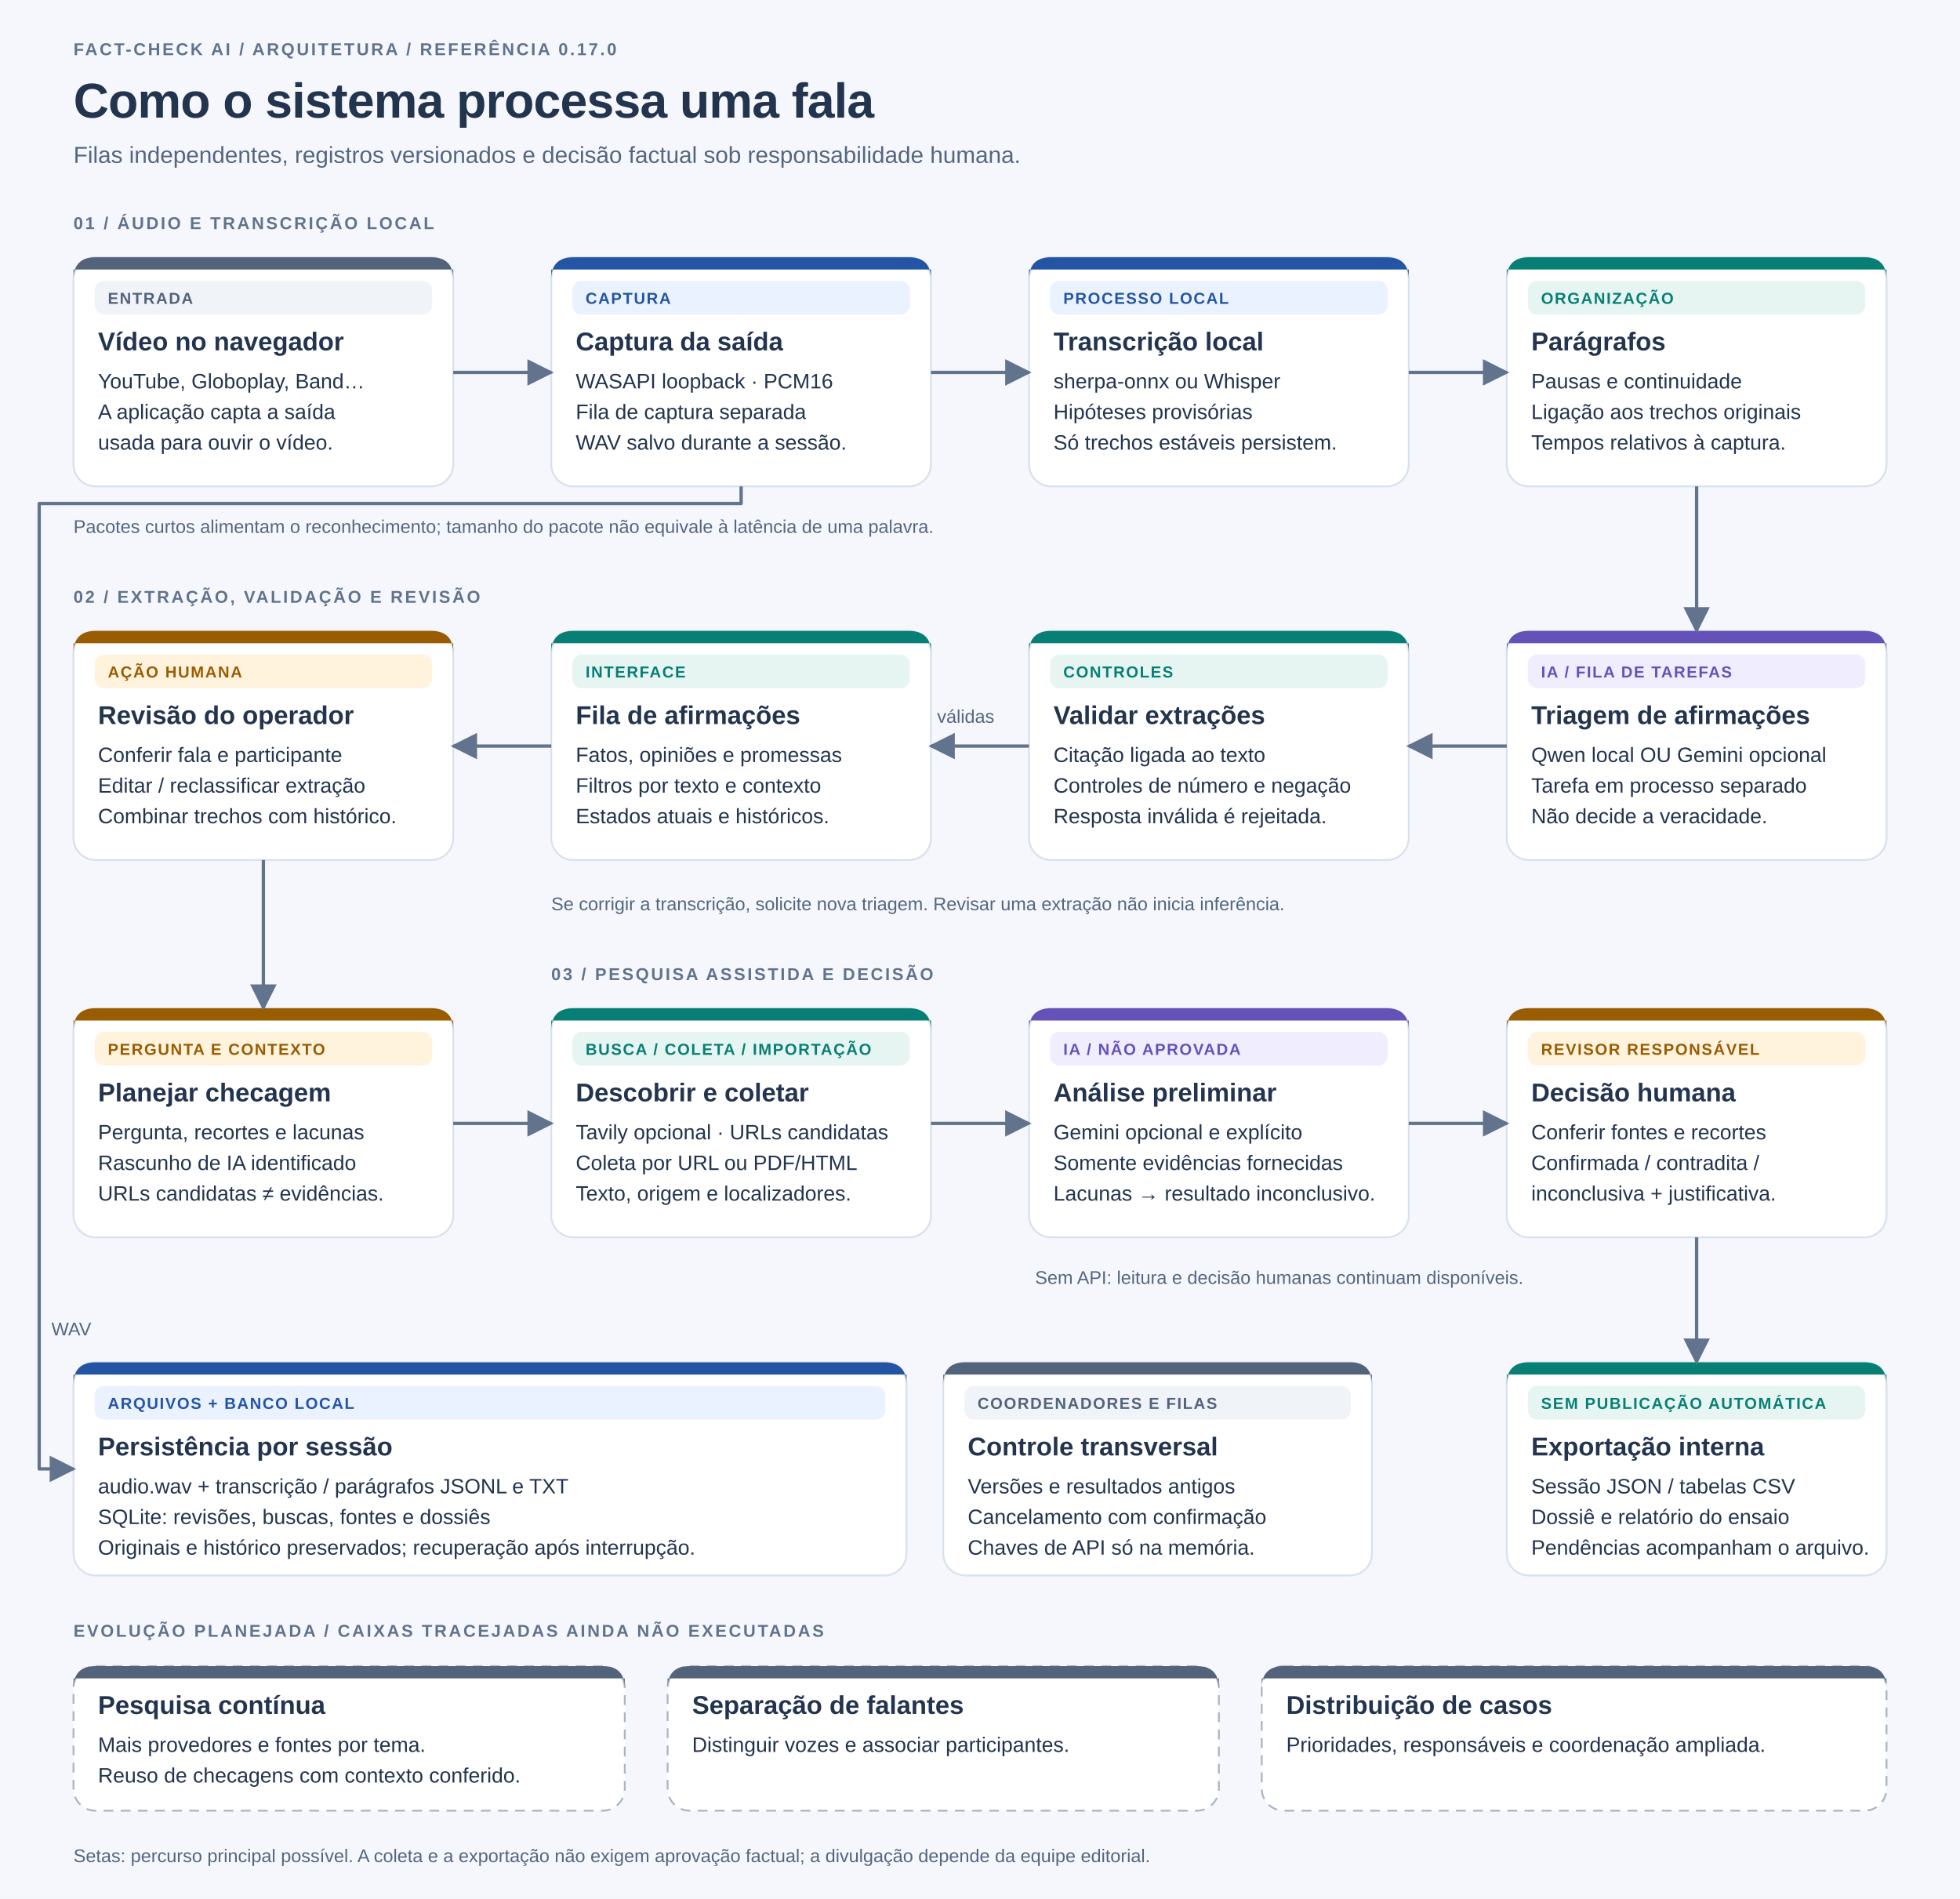
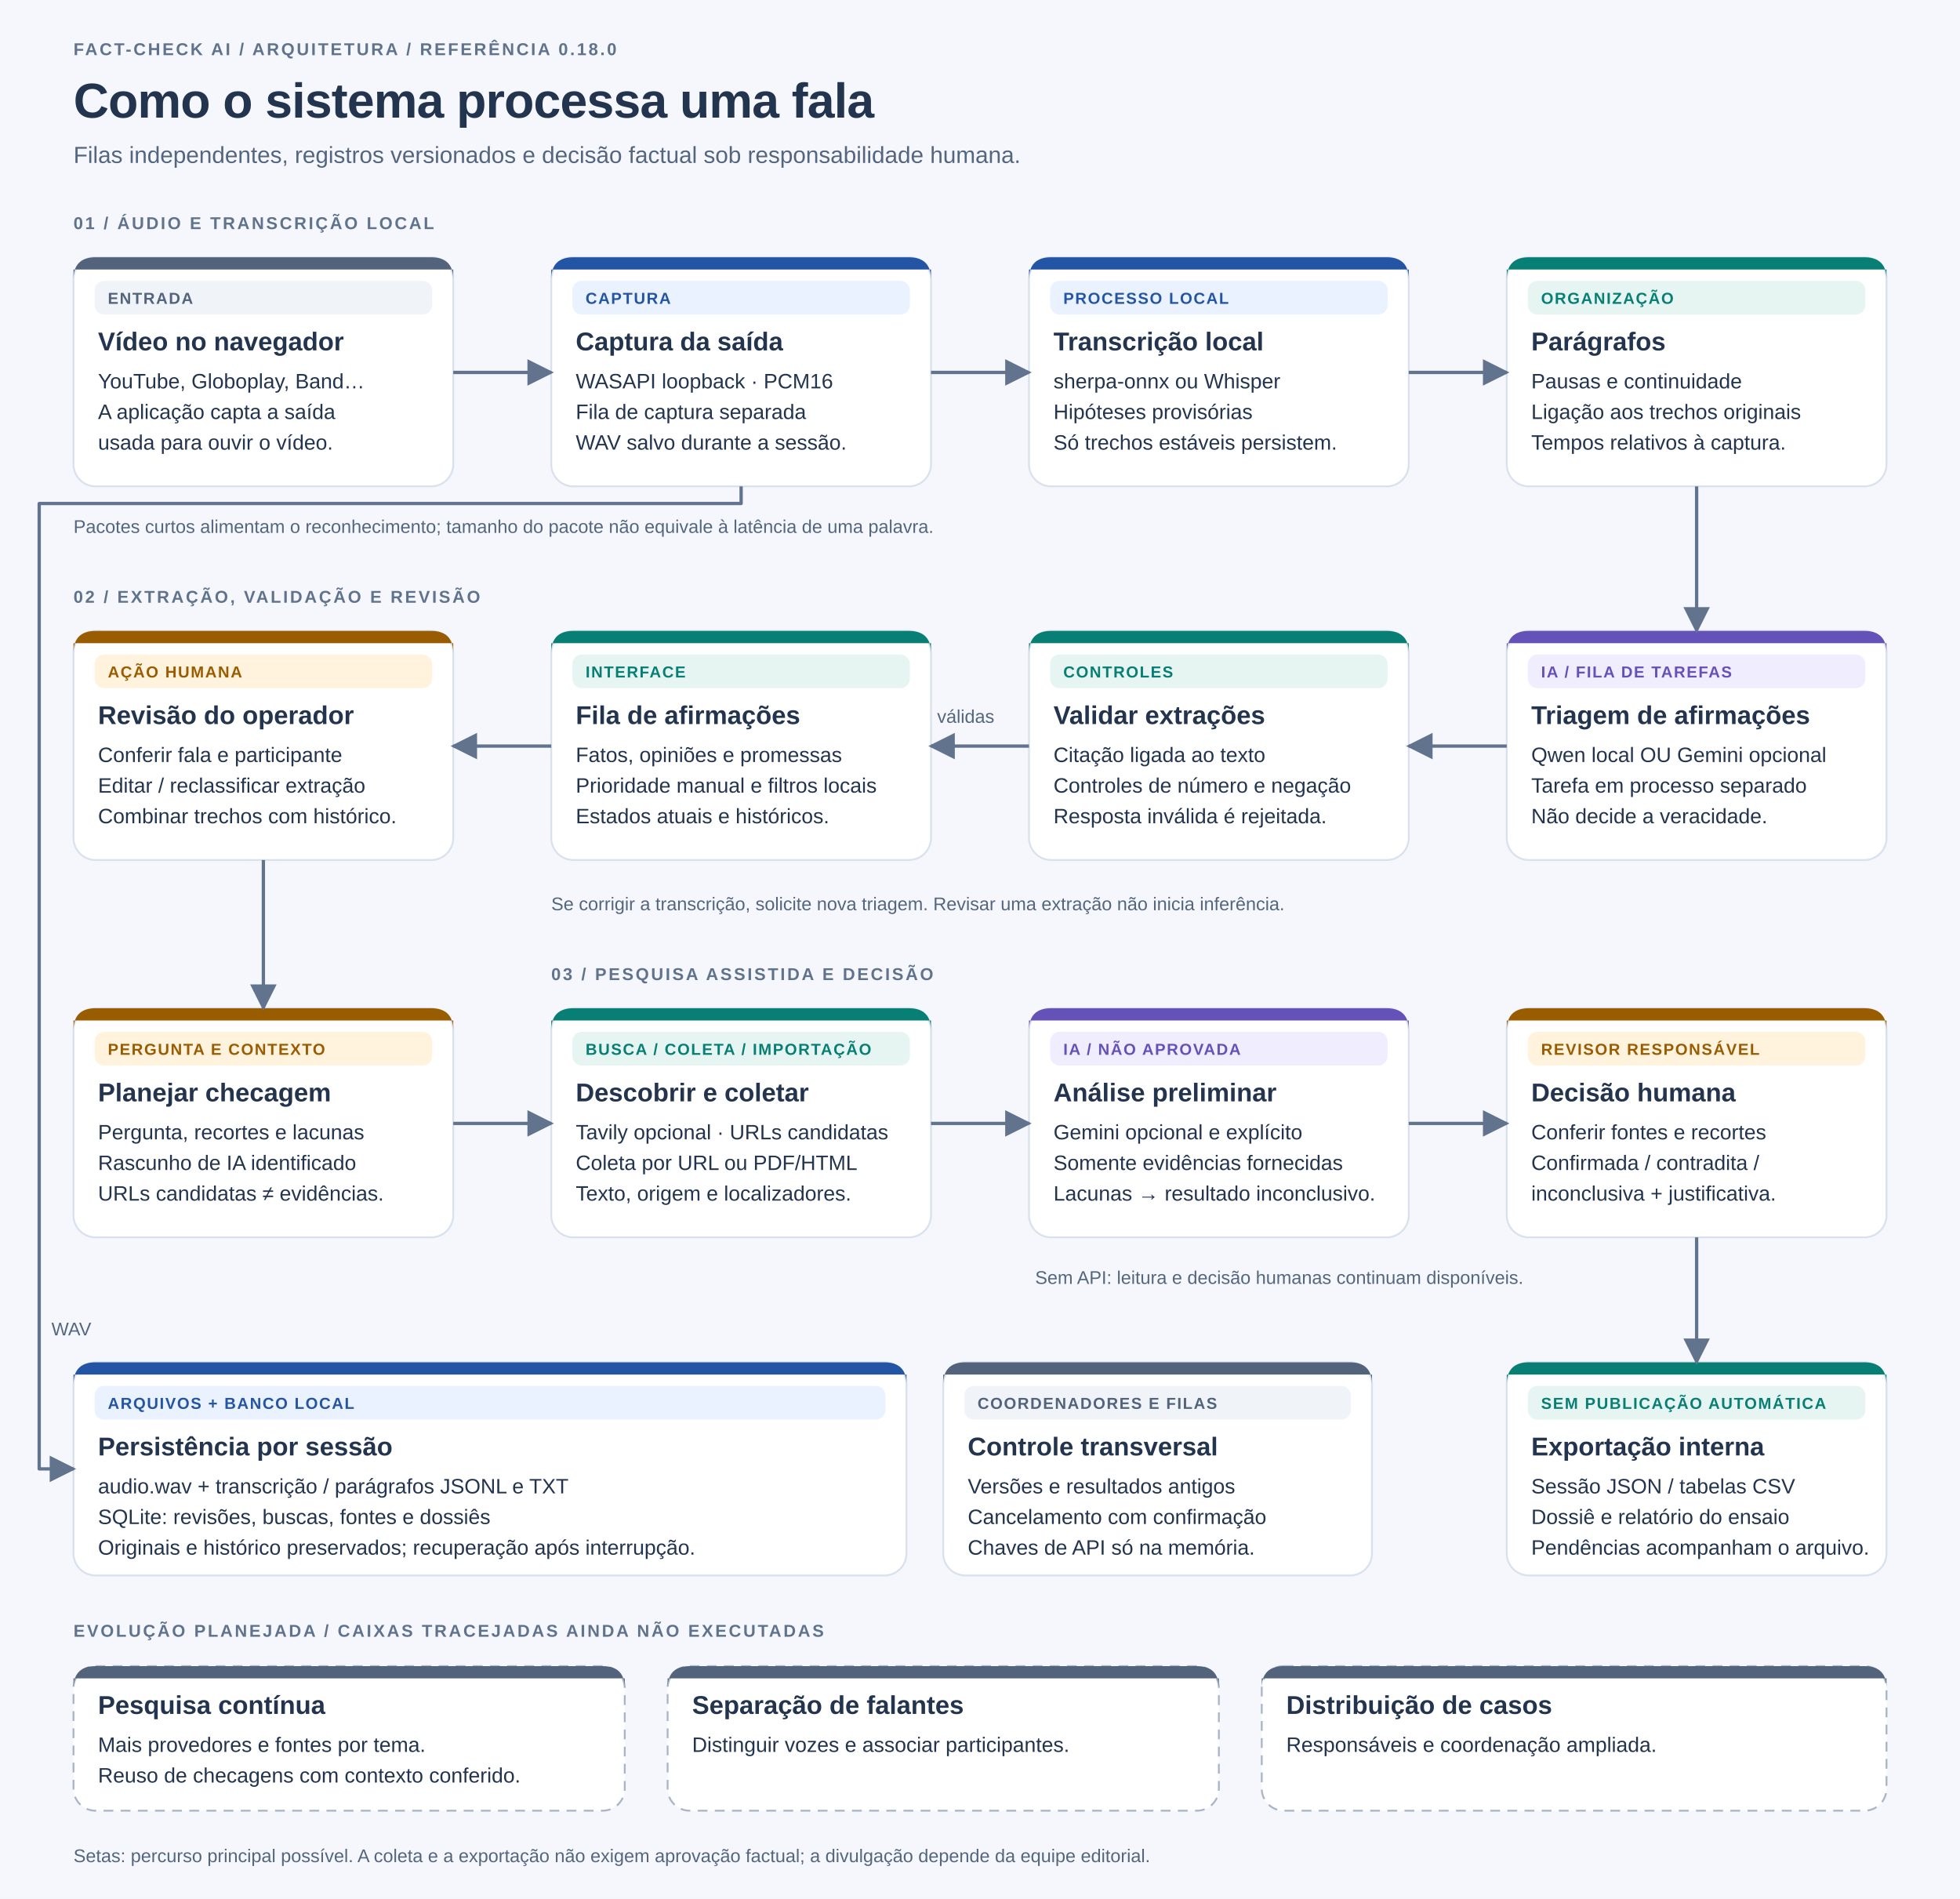
<svg xmlns="http://www.w3.org/2000/svg" width="1600" height="1550" viewBox="0 0 1600 1550" role="img" aria-labelledby="title description">
  <defs>
    <marker id="arrow" viewBox="0 0 10 10" refX="9" refY="5" markerWidth="8" markerHeight="8" orient="auto-start-reverse">
      <path d="M 0 0 L 10 5 L 0 10 Z" fill="#61738D" />
    </marker>
    <marker id="return" viewBox="0 0 10 10" refX="9" refY="5" markerWidth="7" markerHeight="7" orient="auto-start-reverse">
      <path d="M 0 0 L 10 5 L 0 10 Z" fill="#B57A22" />
    </marker>
    <style>
    text { font-family: 'Segoe UI', Arial, sans-serif; fill: #23344E; }
    .title { font-size: 40px; font-weight: 700; letter-spacing: -.5px; }
    .subtitle { font-size: 19px; fill: #54667F; }
    .section { font-size: 14px; font-weight: 700; letter-spacing: 1.7px; fill: #60738D; }
    .heading { font-size: 21px; font-weight: 700; }
    .body { font-size: 17px; }
    .small { font-size: 15px; fill: #54667F; }
    .tag { font-size: 13px; font-weight: 700; letter-spacing: 1px; }
    .stage { font-size: 27px; font-weight: 700; }
    .number { font-size: 20px; font-weight: 700; fill: white; }
    .flow { fill: none; stroke: #61738D; stroke-width: 2.7; stroke-linejoin: round; marker-end: url(#arrow); }
    .return { fill: none; stroke: #B57A22; stroke-width: 2.2; stroke-linejoin: round; marker-end: url(#return); }
  </style>
  </defs>
  <rect width="1600" height="1550" fill="#F5F7FC" />
-   <text x="60" y="45" class="section">FACT-CHECK AI / ARQUITETURA / REFERÊNCIA 0.17.0</text>
+   <text x="60" y="45" class="section">FACT-CHECK AI / ARQUITETURA / REFERÊNCIA 0.18.0</text>
  <text x="60" y="96" class="title">Como o sistema processa uma fala</text>
  <text x="60" y="133" class="subtitle">Filas independentes, registros versionados e decisão factual sob responsabilidade humana.</text>
  <text x="60" y="187" class="section">01 / ÁUDIO E TRANSCRIÇÃO LOCAL</text>
  <g data-card-bounds="60,210,310,187">
    <rect x="60" y="210" width="310" height="187" rx="18" fill="white" stroke="#D8E1ED" stroke-width="1.5" />
    <path d="M 78 210 H 352 Q 370 210 370 228 V 220 H 60 V 228 Q 60 210 78 210 Z" fill="#52637B" />
    <rect x="78" y="230" width="274" height="26" rx="7" fill="#F0F3F8" stroke="#F0F3F8" stroke-width="1.5" />
    <text x="88" y="248" class="tag" style="fill:#52637B">ENTRADA</text>
    <text x="80" y="286" class="heading">Vídeo no navegador</text>
    <text x="80" y="317" class="body">YouTube, Globoplay, Band…</text>
    <text x="80" y="342" class="body">A aplicação capta a saída</text>
    <text x="80" y="367" class="body">usada para ouvir o vídeo.</text>
  </g>
  <g data-card-bounds="450,210,310,187">
    <rect x="450" y="210" width="310" height="187" rx="18" fill="white" stroke="#D8E1ED" stroke-width="1.5" />
    <path d="M 468 210 H 742 Q 760 210 760 228 V 220 H 450 V 228 Q 450 210 468 210 Z" fill="#2455A4" />
    <rect x="468" y="230" width="274" height="26" rx="7" fill="#EAF1FF" stroke="#EAF1FF" stroke-width="1.5" />
    <text x="478" y="248" class="tag" style="fill:#2455A4">CAPTURA</text>
    <text x="470" y="286" class="heading">Captura da saída</text>
    <text x="470" y="317" class="body">WASAPI loopback · PCM16</text>
    <text x="470" y="342" class="body">Fila de captura separada</text>
    <text x="470" y="367" class="body">WAV salvo durante a sessão.</text>
  </g>
  <g data-card-bounds="840,210,310,187">
    <rect x="840" y="210" width="310" height="187" rx="18" fill="white" stroke="#D8E1ED" stroke-width="1.5" />
    <path d="M 858 210 H 1132 Q 1150 210 1150 228 V 220 H 840 V 228 Q 840 210 858 210 Z" fill="#2455A4" />
    <rect x="858" y="230" width="274" height="26" rx="7" fill="#EAF1FF" stroke="#EAF1FF" stroke-width="1.5" />
    <text x="868" y="248" class="tag" style="fill:#2455A4">PROCESSO LOCAL</text>
    <text x="860" y="286" class="heading">Transcrição local</text>
    <text x="860" y="317" class="body">sherpa-onnx ou Whisper</text>
    <text x="860" y="342" class="body">Hipóteses provisórias</text>
    <text x="860" y="367" class="body">Só trechos estáveis persistem.</text>
  </g>
  <g data-card-bounds="1230,210,310,187">
    <rect x="1230" y="210" width="310" height="187" rx="18" fill="white" stroke="#D8E1ED" stroke-width="1.5" />
    <path d="M 1248 210 H 1522 Q 1540 210 1540 228 V 220 H 1230 V 228 Q 1230 210 1248 210 Z" fill="#087F74" />
    <rect x="1248" y="230" width="274" height="26" rx="7" fill="#E6F5F2" stroke="#E6F5F2" stroke-width="1.5" />
    <text x="1258" y="248" class="tag" style="fill:#087F74">ORGANIZAÇÃO</text>
    <text x="1250" y="286" class="heading">Parágrafos</text>
    <text x="1250" y="317" class="body">Pausas e continuidade</text>
    <text x="1250" y="342" class="body">Ligação aos trechos originais</text>
    <text x="1250" y="367" class="body">Tempos relativos à captura.</text>
  </g>
  <path d="M 370 304 H 450" class="flow" />
  <path d="M 760 304 H 840" class="flow" />
  <path d="M 1150 304 H 1230" class="flow" />
  <text x="60" y="435" class="small">Pacotes curtos alimentam o reconhecimento; tamanho do pacote não equivale à latência de uma palavra.</text>
  <text x="60" y="492" class="section">02 / EXTRAÇÃO, VALIDAÇÃO E REVISÃO</text>
  <g data-card-bounds="60,515,310,187">
    <rect x="60" y="515" width="310" height="187" rx="18" fill="white" stroke="#D8E1ED" stroke-width="1.5" />
    <path d="M 78 515 H 352 Q 370 515 370 533 V 525 H 60 V 533 Q 60 515 78 515 Z" fill="#9A5C00" />
    <rect x="78" y="535" width="274" height="26" rx="7" fill="#FFF3DE" stroke="#FFF3DE" stroke-width="1.5" />
    <text x="88" y="553" class="tag" style="fill:#9A5C00">AÇÃO HUMANA</text>
    <text x="80" y="591" class="heading">Revisão do operador</text>
    <text x="80" y="622" class="body">Conferir fala e participante</text>
    <text x="80" y="647" class="body">Editar / reclassificar extração</text>
    <text x="80" y="672" class="body">Combinar trechos com histórico.</text>
  </g>
  <g data-card-bounds="450,515,310,187">
    <rect x="450" y="515" width="310" height="187" rx="18" fill="white" stroke="#D8E1ED" stroke-width="1.5" />
    <path d="M 468 515 H 742 Q 760 515 760 533 V 525 H 450 V 533 Q 450 515 468 515 Z" fill="#087F74" />
    <rect x="468" y="535" width="274" height="26" rx="7" fill="#E6F5F2" stroke="#E6F5F2" stroke-width="1.5" />
    <text x="478" y="553" class="tag" style="fill:#087F74">INTERFACE</text>
    <text x="470" y="591" class="heading">Fila de afirmações</text>
    <text x="470" y="622" class="body">Fatos, opiniões e promessas</text>
-     <text x="470" y="647" class="body">Filtros por texto e contexto</text>
+     <text x="470" y="647" class="body">Prioridade manual e filtros locais</text>
    <text x="470" y="672" class="body">Estados atuais e históricos.</text>
  </g>
  <g data-card-bounds="840,515,310,187">
    <rect x="840" y="515" width="310" height="187" rx="18" fill="white" stroke="#D8E1ED" stroke-width="1.5" />
    <path d="M 858 515 H 1132 Q 1150 515 1150 533 V 525 H 840 V 533 Q 840 515 858 515 Z" fill="#087F74" />
    <rect x="858" y="535" width="274" height="26" rx="7" fill="#E6F5F2" stroke="#E6F5F2" stroke-width="1.5" />
    <text x="868" y="553" class="tag" style="fill:#087F74">CONTROLES</text>
    <text x="860" y="591" class="heading">Validar extrações</text>
    <text x="860" y="622" class="body">Citação ligada ao texto</text>
    <text x="860" y="647" class="body">Controles de número e negação</text>
    <text x="860" y="672" class="body">Resposta inválida é rejeitada.</text>
  </g>
  <g data-card-bounds="1230,515,310,187">
    <rect x="1230" y="515" width="310" height="187" rx="18" fill="white" stroke="#D8E1ED" stroke-width="1.5" />
    <path d="M 1248 515 H 1522 Q 1540 515 1540 533 V 525 H 1230 V 533 Q 1230 515 1248 515 Z" fill="#6552B8" />
    <rect x="1248" y="535" width="274" height="26" rx="7" fill="#F0EDFF" stroke="#F0EDFF" stroke-width="1.5" />
    <text x="1258" y="553" class="tag" style="fill:#6552B8">IA / FILA DE TAREFAS</text>
    <text x="1250" y="591" class="heading">Triagem de afirmações</text>
    <text x="1250" y="622" class="body">Qwen local OU Gemini opcional</text>
    <text x="1250" y="647" class="body">Tarefa em processo separado</text>
    <text x="1250" y="672" class="body">Não decide a veracidade.</text>
  </g>
  <path d="M 1385 397 V 515" class="flow" />
  <path d="M 1230 609 H 1150" class="flow" />
  <path d="M 840 609 H 760" class="flow" />
  <path d="M 450 609 H 370" class="flow" />
  <text x="765" y="590" class="small">válidas</text>
  <text x="450" y="743" class="small">Se corrigir a transcrição, solicite nova triagem. Revisar uma extração não inicia inferência.</text>
  <text x="450" y="800" class="section">03 / PESQUISA ASSISTIDA E DECISÃO</text>
  <g data-card-bounds="60,823,310,187">
    <rect x="60" y="823" width="310" height="187" rx="18" fill="white" stroke="#D8E1ED" stroke-width="1.5" />
    <path d="M 78 823 H 352 Q 370 823 370 841 V 833 H 60 V 841 Q 60 823 78 823 Z" fill="#9A5C00" />
    <rect x="78" y="843" width="274" height="26" rx="7" fill="#FFF3DE" stroke="#FFF3DE" stroke-width="1.5" />
    <text x="88" y="861" class="tag" style="fill:#9A5C00">PERGUNTA E CONTEXTO</text>
    <text x="80" y="899" class="heading">Planejar checagem</text>
    <text x="80" y="930" class="body">Pergunta, recortes e lacunas</text>
    <text x="80" y="955" class="body">Rascunho de IA identificado</text>
    <text x="80" y="980" class="body">URLs candidatas ≠ evidências.</text>
  </g>
  <g data-card-bounds="450,823,310,187">
    <rect x="450" y="823" width="310" height="187" rx="18" fill="white" stroke="#D8E1ED" stroke-width="1.5" />
    <path d="M 468 823 H 742 Q 760 823 760 841 V 833 H 450 V 841 Q 450 823 468 823 Z" fill="#087F74" />
    <rect x="468" y="843" width="274" height="26" rx="7" fill="#E6F5F2" stroke="#E6F5F2" stroke-width="1.5" />
    <text x="478" y="861" class="tag" style="fill:#087F74">BUSCA / COLETA / IMPORTAÇÃO</text>
    <text x="470" y="899" class="heading">Descobrir e coletar</text>
    <text x="470" y="930" class="body">Tavily opcional · URLs candidatas</text>
    <text x="470" y="955" class="body">Coleta por URL ou PDF/HTML</text>
    <text x="470" y="980" class="body">Texto, origem e localizadores.</text>
  </g>
  <g data-card-bounds="840,823,310,187">
    <rect x="840" y="823" width="310" height="187" rx="18" fill="white" stroke="#D8E1ED" stroke-width="1.5" />
    <path d="M 858 823 H 1132 Q 1150 823 1150 841 V 833 H 840 V 841 Q 840 823 858 823 Z" fill="#6552B8" />
    <rect x="858" y="843" width="274" height="26" rx="7" fill="#F0EDFF" stroke="#F0EDFF" stroke-width="1.5" />
    <text x="868" y="861" class="tag" style="fill:#6552B8">IA / NÃO APROVADA</text>
    <text x="860" y="899" class="heading">Análise preliminar</text>
    <text x="860" y="930" class="body">Gemini opcional e explícito</text>
    <text x="860" y="955" class="body">Somente evidências fornecidas</text>
    <text x="860" y="980" class="body">Lacunas → resultado inconclusivo.</text>
  </g>
  <g data-card-bounds="1230,823,310,187">
    <rect x="1230" y="823" width="310" height="187" rx="18" fill="white" stroke="#D8E1ED" stroke-width="1.5" />
    <path d="M 1248 823 H 1522 Q 1540 823 1540 841 V 833 H 1230 V 841 Q 1230 823 1248 823 Z" fill="#9A5C00" />
    <rect x="1248" y="843" width="274" height="26" rx="7" fill="#FFF3DE" stroke="#FFF3DE" stroke-width="1.5" />
    <text x="1258" y="861" class="tag" style="fill:#9A5C00">REVISOR RESPONSÁVEL</text>
    <text x="1250" y="899" class="heading">Decisão humana</text>
    <text x="1250" y="930" class="body">Conferir fontes e recortes</text>
    <text x="1250" y="955" class="body">Confirmada / contradita /</text>
    <text x="1250" y="980" class="body">inconclusiva + justificativa.</text>
  </g>
  <path d="M 215 702 V 823" class="flow" />
  <path d="M 370 917 H 450" class="flow" />
  <path d="M 760 917 H 840" class="flow" />
  <path d="M 1150 917 H 1230" class="flow" />
  <text x="845" y="1048" class="small">Sem API: leitura e decisão humanas continuam disponíveis.</text>
  <g data-card-bounds="60,1112,680,174">
    <rect x="60" y="1112" width="680" height="174" rx="18" fill="white" stroke="#D8E1ED" stroke-width="1.5" />
    <path d="M 78 1112 H 722 Q 740 1112 740 1130 V 1122 H 60 V 1130 Q 60 1112 78 1112 Z" fill="#2455A4" />
    <rect x="78" y="1132" width="644" height="26" rx="7" fill="#EAF1FF" stroke="#EAF1FF" stroke-width="1.5" />
    <text x="88" y="1150" class="tag" style="fill:#2455A4">ARQUIVOS + BANCO LOCAL</text>
    <text x="80" y="1188" class="heading">Persistência por sessão</text>
    <text x="80" y="1219" class="body">audio.wav + transcrição / parágrafos JSONL e TXT</text>
    <text x="80" y="1244" class="body">SQLite: revisões, buscas, fontes e dossiês</text>
    <text x="80" y="1269" class="body">Originais e histórico preservados; recuperação após interrupção.</text>
  </g>
  <g data-card-bounds="770,1112,350,174">
    <rect x="770" y="1112" width="350" height="174" rx="18" fill="white" stroke="#D8E1ED" stroke-width="1.5" />
    <path d="M 788 1112 H 1102 Q 1120 1112 1120 1130 V 1122 H 770 V 1130 Q 770 1112 788 1112 Z" fill="#52637B" />
    <rect x="788" y="1132" width="314" height="26" rx="7" fill="#F0F3F8" stroke="#F0F3F8" stroke-width="1.5" />
    <text x="798" y="1150" class="tag" style="fill:#52637B">COORDENADORES E FILAS</text>
    <text x="790" y="1188" class="heading">Controle transversal</text>
    <text x="790" y="1219" class="body">Versões e resultados antigos</text>
    <text x="790" y="1244" class="body">Cancelamento com confirmação</text>
    <text x="790" y="1269" class="body">Chaves de API só na memória.</text>
  </g>
  <g data-card-bounds="1230,1112,310,174">
    <rect x="1230" y="1112" width="310" height="174" rx="18" fill="white" stroke="#D8E1ED" stroke-width="1.5" />
    <path d="M 1248 1112 H 1522 Q 1540 1112 1540 1130 V 1122 H 1230 V 1130 Q 1230 1112 1248 1112 Z" fill="#087F74" />
    <rect x="1248" y="1132" width="274" height="26" rx="7" fill="#E6F5F2" stroke="#E6F5F2" stroke-width="1.5" />
    <text x="1258" y="1150" class="tag" style="fill:#087F74">SEM PUBLICAÇÃO AUTOMÁTICA</text>
    <text x="1250" y="1188" class="heading">Exportação interna</text>
    <text x="1250" y="1219" class="body">Sessão JSON / tabelas CSV</text>
    <text x="1250" y="1244" class="body">Dossiê e relatório do ensaio</text>
    <text x="1250" y="1269" class="body">Pendências acompanham o arquivo.</text>
  </g>
  <path d="M 1385 1010 V 1112" class="flow" />
  <path d="M 605 397 V 411 H 32 V 1199 H 60" class="flow" />
  <text x="42" y="1090" class="small">WAV</text>
  <text x="60" y="1336" class="section">EVOLUÇÃO PLANEJADA / CAIXAS TRACEJADAS AINDA NÃO EXECUTADAS</text>
  <g data-card-bounds="60,1360,450,118">
    <rect x="60" y="1360" width="450" height="118" rx="18" fill="white" stroke="#A9B5C6" stroke-width="1.5" stroke-dasharray="8 6" />
    <path d="M 78 1360 H 492 Q 510 1360 510 1378 V 1370 H 60 V 1378 Q 60 1360 78 1360 Z" fill="#52637B" />
    <text x="80" y="1399" class="heading">Pesquisa contínua</text>
    <text x="80" y="1430" class="body">Mais provedores e fontes por tema.</text>
    <text x="80" y="1455" class="body">Reuso de checagens com contexto conferido.</text>
  </g>
  <g data-card-bounds="545,1360,450,118">
    <rect x="545" y="1360" width="450" height="118" rx="18" fill="white" stroke="#A9B5C6" stroke-width="1.5" stroke-dasharray="8 6" />
    <path d="M 563 1360 H 977 Q 995 1360 995 1378 V 1370 H 545 V 1378 Q 545 1360 563 1360 Z" fill="#52637B" />
    <text x="565" y="1399" class="heading">Separação de falantes</text>
    <text x="565" y="1430" class="body">Distinguir vozes e associar participantes.</text>
  </g>
  <g data-card-bounds="1030,1360,510,118">
    <rect x="1030" y="1360" width="510" height="118" rx="18" fill="white" stroke="#A9B5C6" stroke-width="1.5" stroke-dasharray="8 6" />
    <path d="M 1048 1360 H 1522 Q 1540 1360 1540 1378 V 1370 H 1030 V 1378 Q 1030 1360 1048 1360 Z" fill="#52637B" />
    <text x="1050" y="1399" class="heading">Distribuição de casos</text>
-     <text x="1050" y="1430" class="body">Prioridades, responsáveis e coordenação ampliada.</text>
+     <text x="1050" y="1430" class="body">Responsáveis e coordenação ampliada.</text>
  </g>
  <text x="60" y="1520" class="small">Setas: percurso principal possível. A coleta e a exportação não exigem aprovação factual; a divulgação depende da equipe editorial.</text>
</svg>
